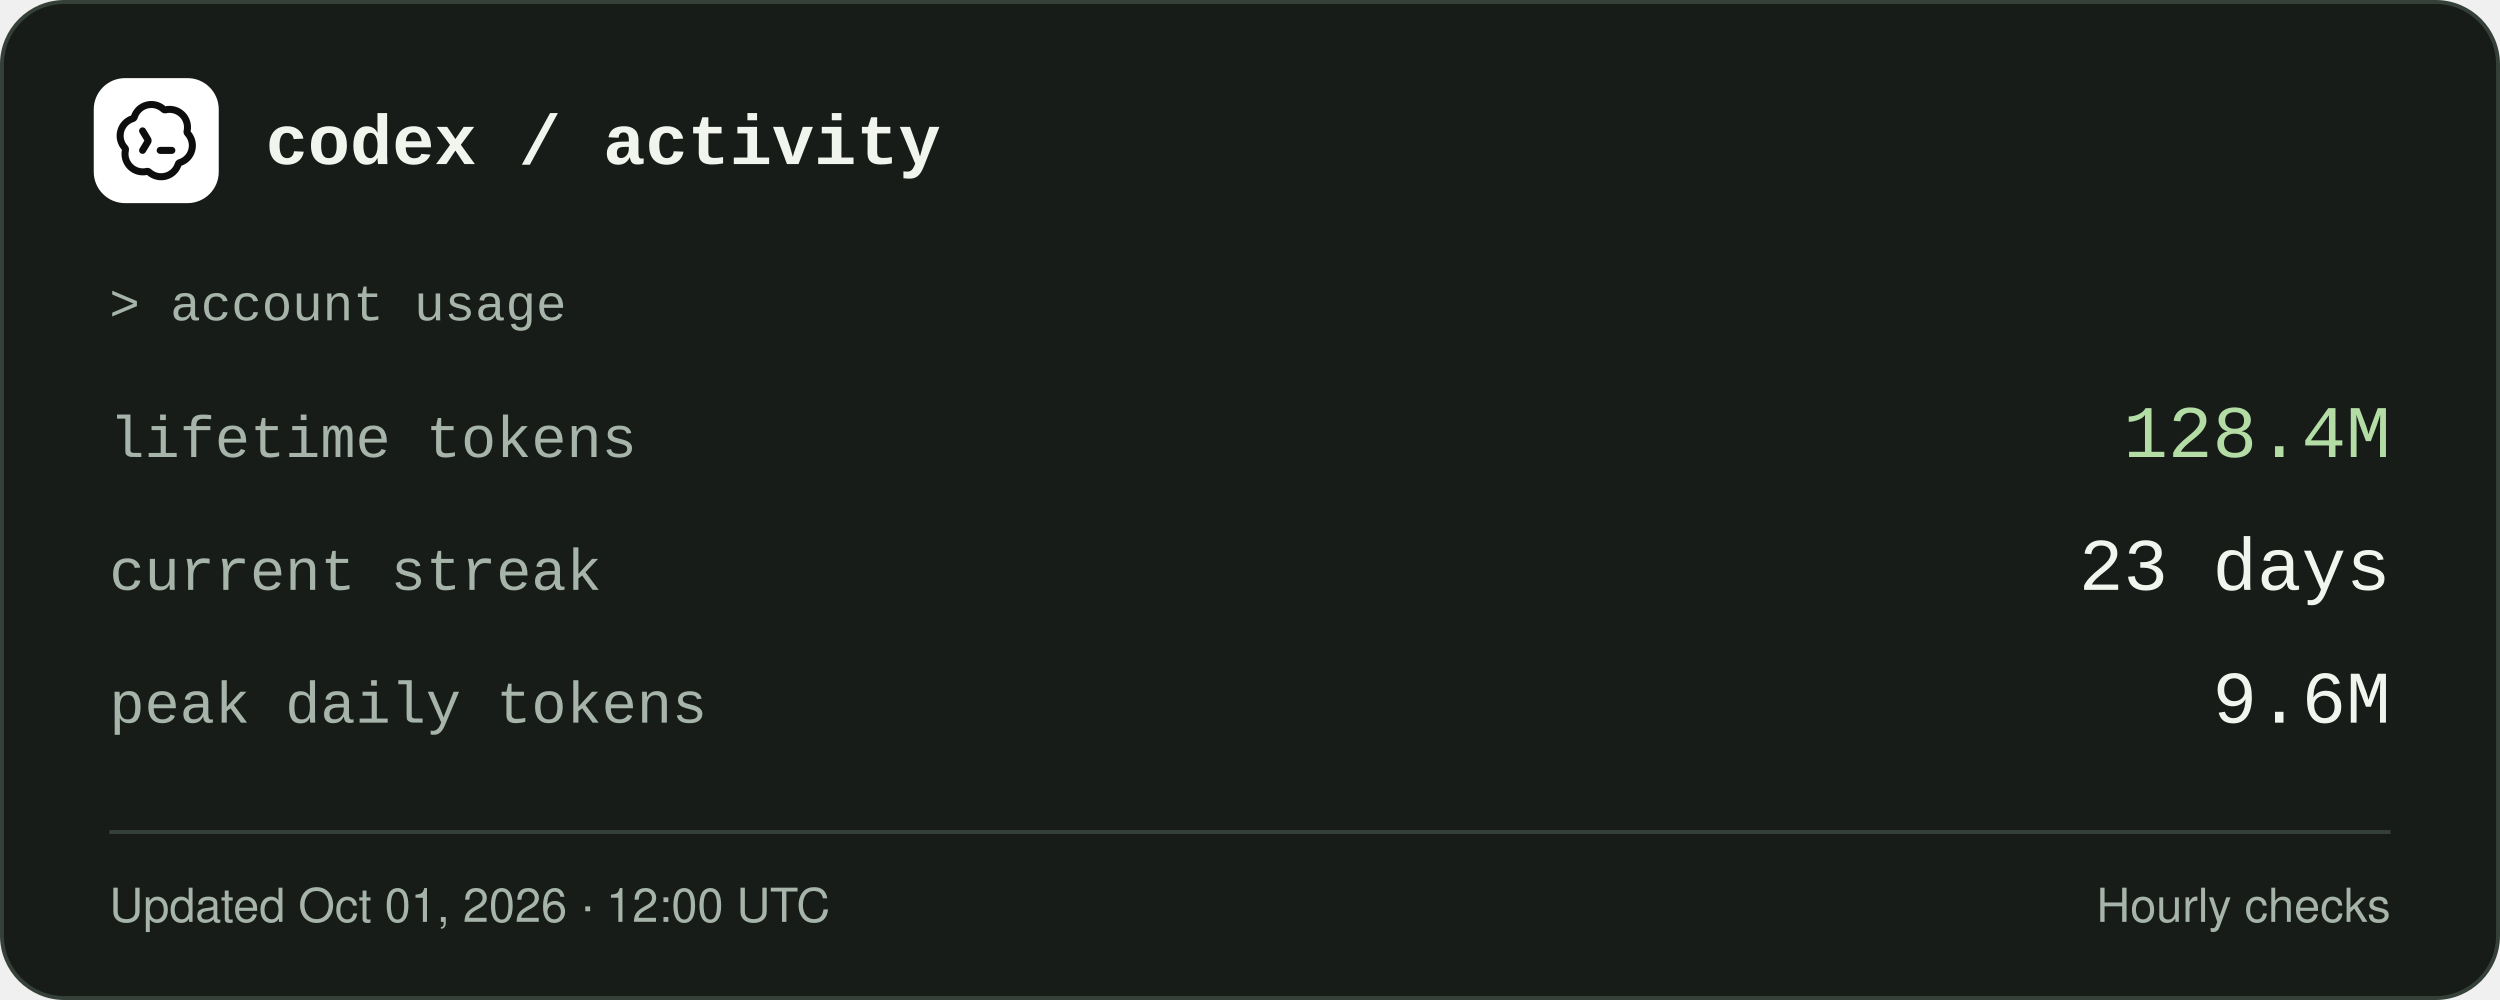
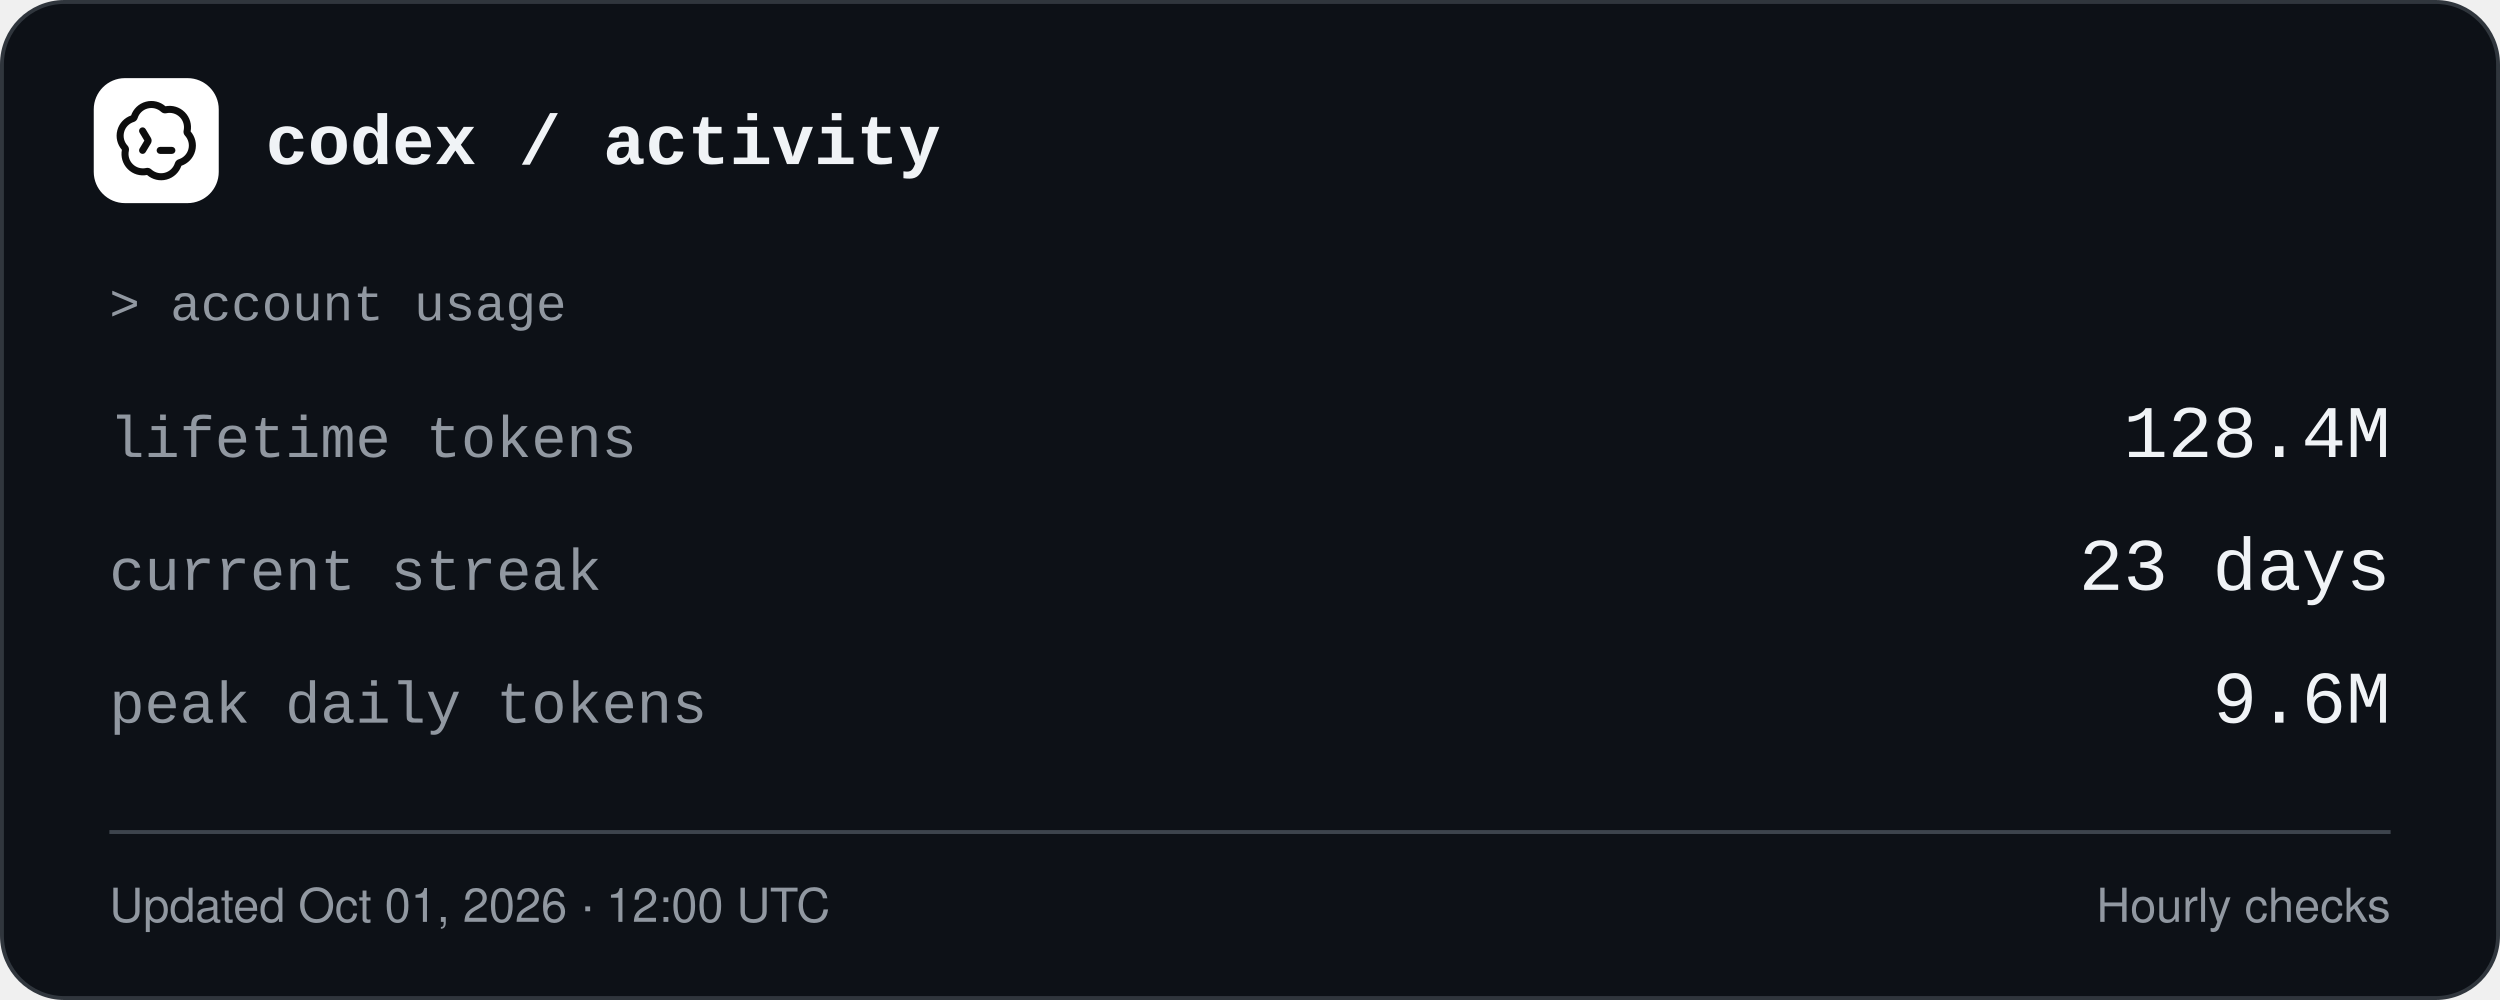
<svg xmlns="http://www.w3.org/2000/svg" width="640" height="256" viewBox="0 0 640 256" role="img" aria-labelledby="title description">
-   <rect x="0.5" y="0.5" width="639" height="255" rx="16" fill="#171c19" stroke="#354039" />
+   <rect x="0.5" y="0.5" width="639" height="255" rx="16" fill="#0d1117" stroke="#30363d" />
  <g transform="translate(28 24)">
    <rect x="-4" y="-4" width="32" height="32" rx="8" fill="#ffffff" />
    <svg width="24" height="24" viewBox="0 0 24 24" fill="none">
      <path d="M16 13.599C16.497 13.6 16.901 14.003 16.901 14.5C16.901 14.996 16.497 15.4 16 15.4H13.001C12.504 15.4 12.1 14.997 12.1 14.5C12.1 14.003 12.504 13.599 13.001 13.599H16Z" fill="#0D0D0D" />
      <path d="M8.038 8.728C8.464 8.473 9.016 8.611 9.272 9.037L10.618 11.279C10.884 11.722 10.883 12.277 10.618 12.72L9.272 14.963C9.016 15.389 8.464 15.527 8.038 15.271C7.611 15.015 7.473 14.463 7.729 14.037L8.951 12L7.729 9.962C7.473 9.536 7.611 8.984 8.038 8.728Z" fill="#0D0D0D" />
      <path fill-rule="evenodd" clip-rule="evenodd" d="M9.332 2.038C11.164 1.547 13.027 2.047 14.356 3.202C16.086 2.865 17.951 3.364 19.294 4.707C20.636 6.049 21.133 7.913 20.796 9.642C21.953 10.972 22.453 12.835 21.962 14.668C21.471 16.503 20.105 17.866 18.439 18.439C17.866 20.105 16.503 21.47 14.669 21.962C12.836 22.453 10.973 21.952 9.643 20.796C7.914 21.132 6.05 20.635 4.708 19.293C3.366 17.951 2.867 16.087 3.203 14.357C2.047 13.027 1.548 11.164 2.039 9.331C2.53 7.498 3.894 6.133 5.56 5.559C6.134 3.893 7.498 2.529 9.332 2.038ZM13.262 4.635C12.361 3.801 11.067 3.436 9.797 3.776C8.527 4.116 7.589 5.08 7.225 6.253C7.081 6.716 6.718 7.079 6.254 7.223C5.081 7.587 4.118 8.526 3.778 9.796C3.438 11.067 3.801 12.361 4.635 13.262C4.965 13.618 5.098 14.115 4.991 14.588C4.719 15.786 5.051 17.089 5.981 18.019C6.911 18.949 8.213 19.28 9.412 19.008L9.589 18.979C9.947 18.943 10.306 19.04 10.598 19.25L10.738 19.364L10.912 19.514C11.802 20.241 13.013 20.541 14.204 20.222C15.473 19.882 16.411 18.919 16.775 17.746C16.919 17.282 17.283 16.919 17.747 16.775L17.963 16.7C19.038 16.292 19.905 15.394 20.224 14.203C20.564 12.933 20.199 11.639 19.365 10.737C19.035 10.381 18.902 9.884 19.009 9.411L19.053 9.185C19.237 8.051 18.892 6.852 18.02 5.98C17.09 5.05 15.787 4.718 14.588 4.99C14.115 5.097 13.619 4.965 13.262 4.635Z" fill="#0D0D0D" />
    </svg>
  </g>
-   <text x="68" y="42" fill="#f1f5ee" font-family="SFMono-Regular, Consolas, Liberation Mono, monospace" font-size="18" font-weight="600" text-anchor="start">codex / activity</text>
-   <text x="28" y="82" fill="#a6b4a9" font-family="SFMono-Regular, Consolas, Liberation Mono, monospace" font-size="13" font-weight="400" text-anchor="start">&gt; account usage</text>
-   <text x="28" y="117" fill="#a6b4a9" font-family="SFMono-Regular, Consolas, Liberation Mono, monospace" font-size="15" font-weight="400" text-anchor="start">lifetime tokens</text>
-   <text id="lifetime-count" x="612" y="117" fill="#b4dca5" font-family="SFMono-Regular, Consolas, Liberation Mono, monospace" font-size="19" font-weight="500" text-anchor="end">128.4M</text>
-   <text x="28" y="151" fill="#a6b4a9" font-family="SFMono-Regular, Consolas, Liberation Mono, monospace" font-size="15" font-weight="400" text-anchor="start">current streak</text>
-   <text id="streak-count" x="612" y="151" fill="#f1f5ee" font-family="SFMono-Regular, Consolas, Liberation Mono, monospace" font-size="19" font-weight="500" text-anchor="end">23 days</text>
-   <text x="28" y="185" fill="#a6b4a9" font-family="SFMono-Regular, Consolas, Liberation Mono, monospace" font-size="15" font-weight="400" text-anchor="start">peak daily tokens</text>
-   <text id="peak-count" x="612" y="185" fill="#f1f5ee" font-family="SFMono-Regular, Consolas, Liberation Mono, monospace" font-size="19" font-weight="500" text-anchor="end">9.6M</text>
-   <path d="M28 213H612" stroke="#354039" />
-   <text id="updated-at" x="28" y="236" fill="#a6b4a9" font-family="Segoe UI, Helvetica, Arial, sans-serif" font-size="12" font-weight="400" text-anchor="start">Updated Oct 01, 2026 · 12:00 UTC</text>
-   <text id="refresh-state" x="612" y="236" fill="#a6b4a9" font-family="Segoe UI, Helvetica, Arial, sans-serif" font-size="12" font-weight="400" text-anchor="end">Hourly checks</text>
+   <text x="68" y="42" fill="#f0f3f6" font-family="SFMono-Regular, Consolas, Liberation Mono, monospace" font-size="18" font-weight="600" text-anchor="start">codex / activity</text>
+   <text x="28" y="82" fill="#9198a1" font-family="SFMono-Regular, Consolas, Liberation Mono, monospace" font-size="13" font-weight="400" text-anchor="start">&gt; account usage</text>
+   <text x="28" y="117" fill="#9198a1" font-family="SFMono-Regular, Consolas, Liberation Mono, monospace" font-size="15" font-weight="400" text-anchor="start">lifetime tokens</text>
+   <text id="lifetime-count" x="612" y="117" fill="#f0f3f6" font-family="SFMono-Regular, Consolas, Liberation Mono, monospace" font-size="19" font-weight="500" text-anchor="end">128.4M</text>
+   <text x="28" y="151" fill="#9198a1" font-family="SFMono-Regular, Consolas, Liberation Mono, monospace" font-size="15" font-weight="400" text-anchor="start">current streak</text>
+   <text id="streak-count" x="612" y="151" fill="#f0f3f6" font-family="SFMono-Regular, Consolas, Liberation Mono, monospace" font-size="19" font-weight="500" text-anchor="end">23 days</text>
+   <text x="28" y="185" fill="#9198a1" font-family="SFMono-Regular, Consolas, Liberation Mono, monospace" font-size="15" font-weight="400" text-anchor="start">peak daily tokens</text>
+   <text id="peak-count" x="612" y="185" fill="#f0f3f6" font-family="SFMono-Regular, Consolas, Liberation Mono, monospace" font-size="19" font-weight="500" text-anchor="end">9.6M</text>
+   <path d="M28 213H612" stroke="#3d444d" />
+   <text id="updated-at" x="28" y="236" fill="#9198a1" font-family="Segoe UI, Helvetica, Arial, sans-serif" font-size="12" font-weight="400" text-anchor="start">Updated Oct 01, 2026 · 12:00 UTC</text>
+   <text id="refresh-state" x="612" y="236" fill="#9198a1" font-family="Segoe UI, Helvetica, Arial, sans-serif" font-size="12" font-weight="400" text-anchor="end">Hourly checks</text>
</svg>
